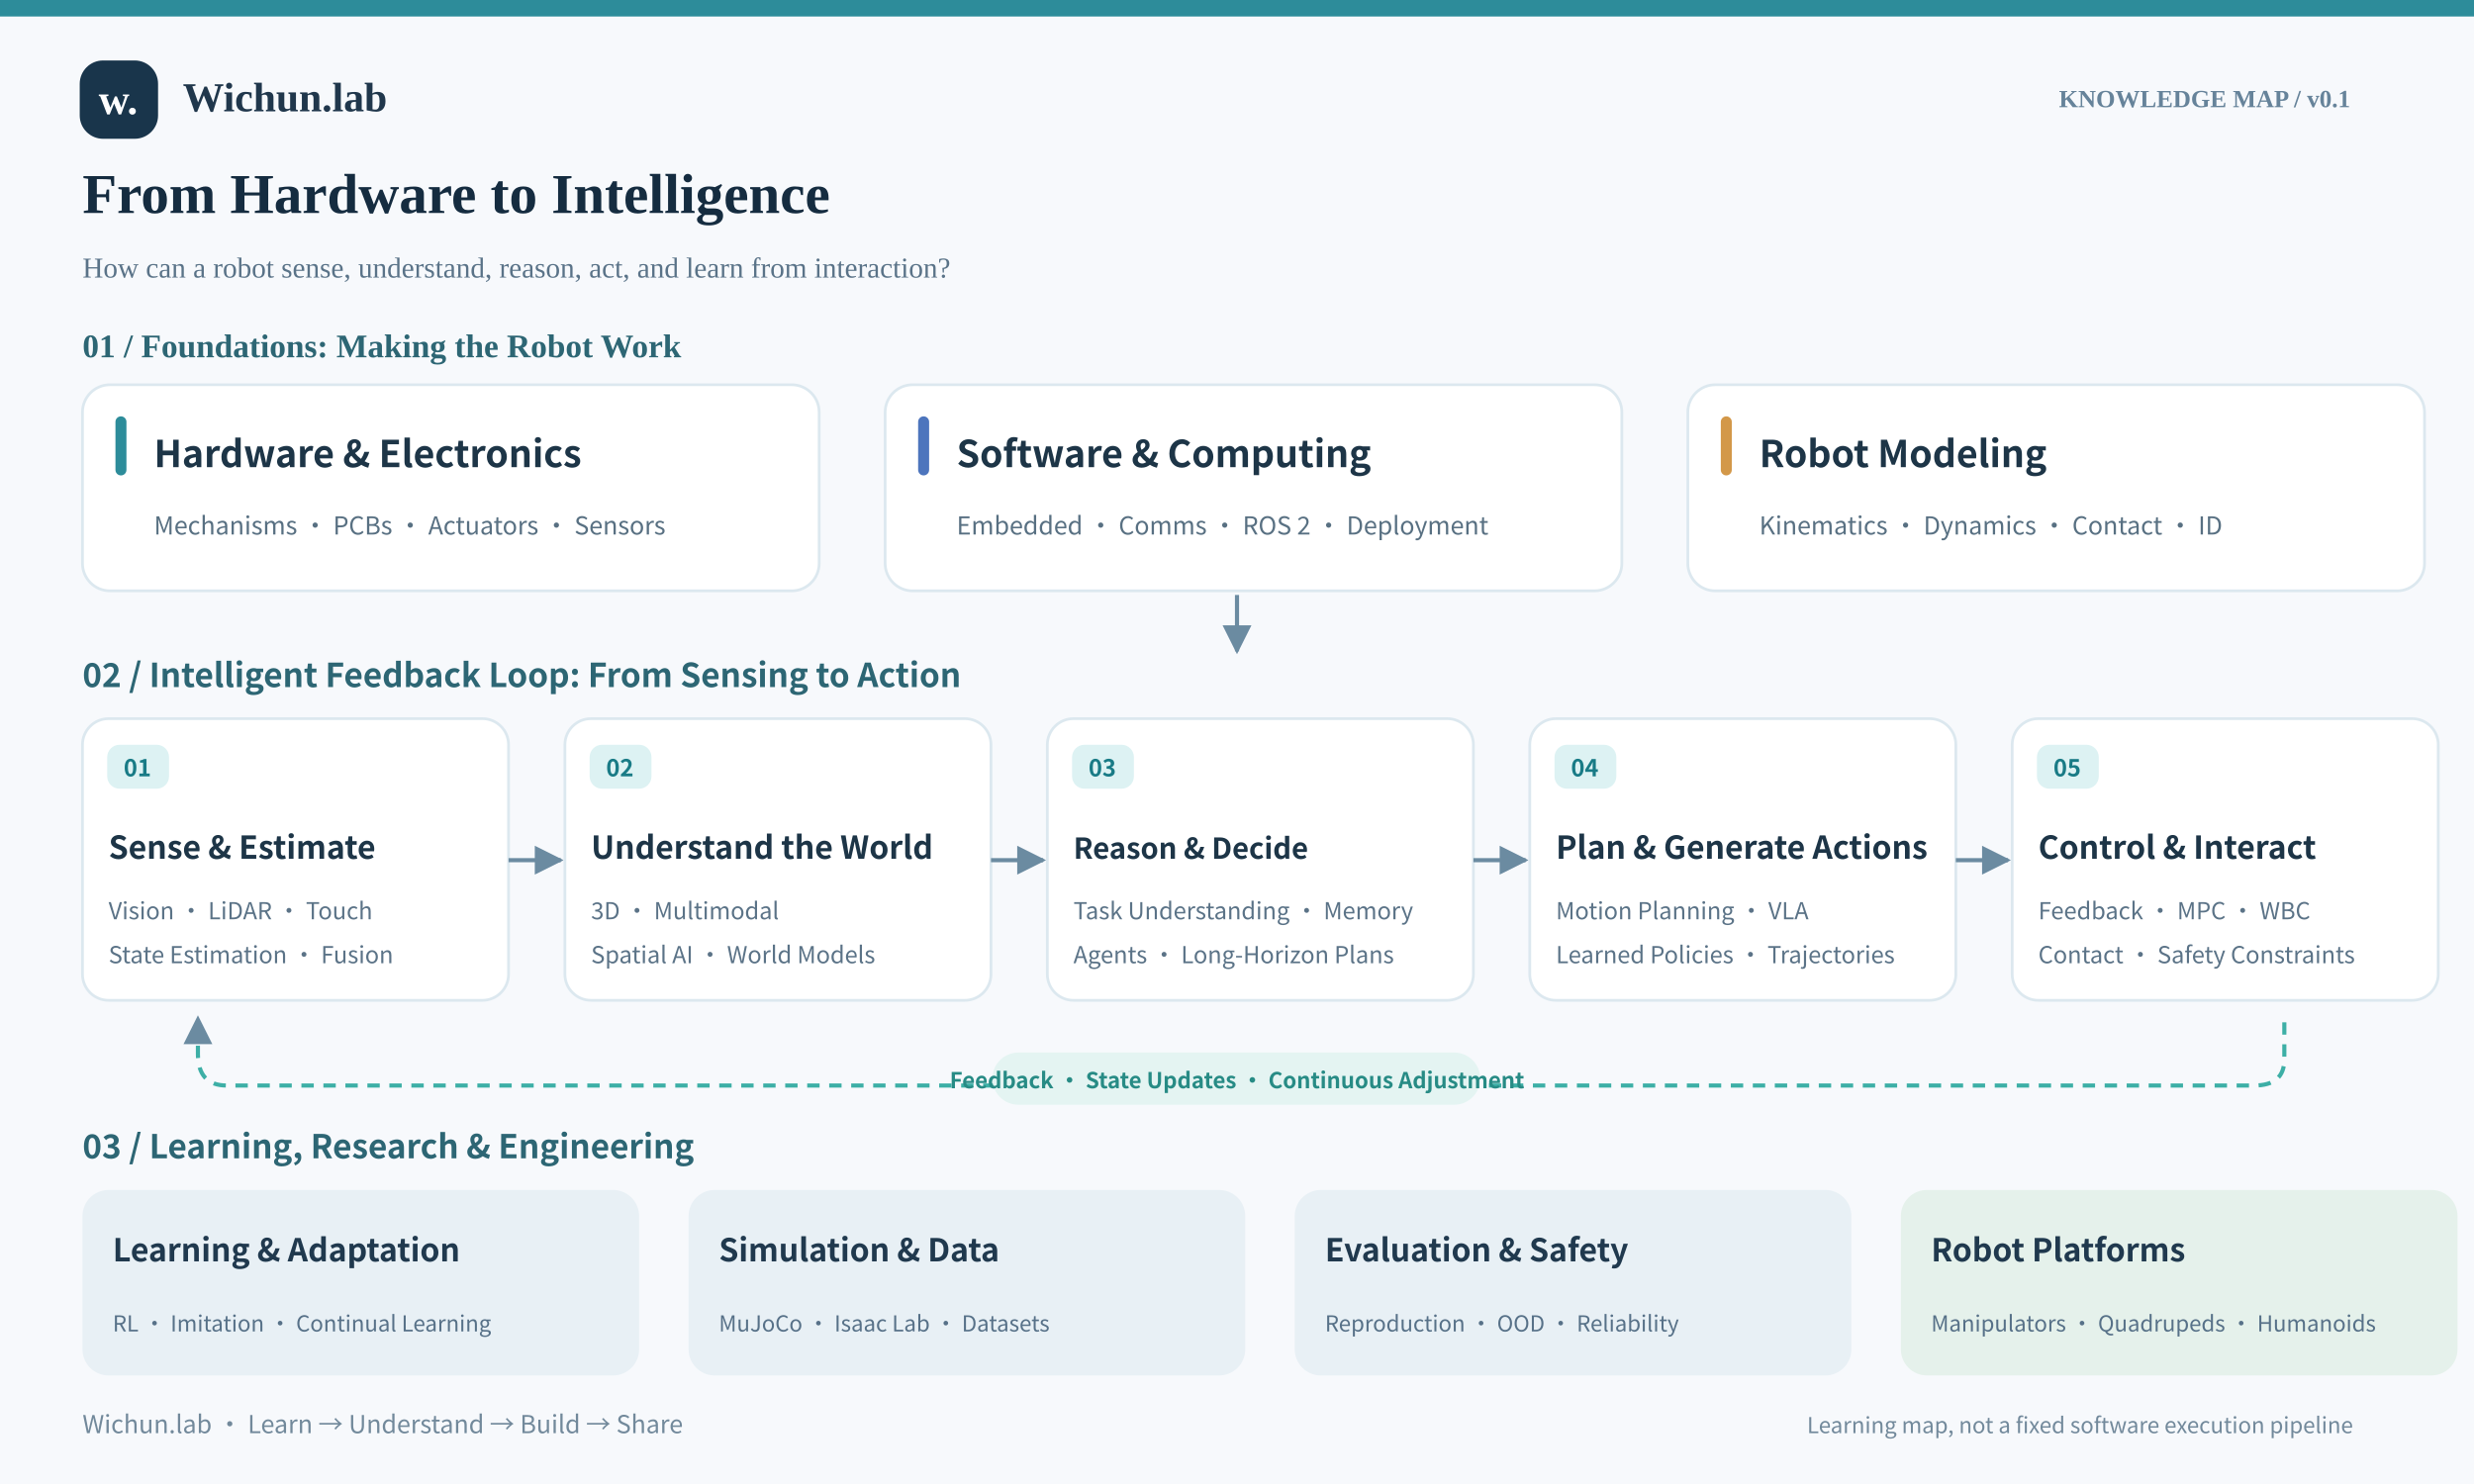
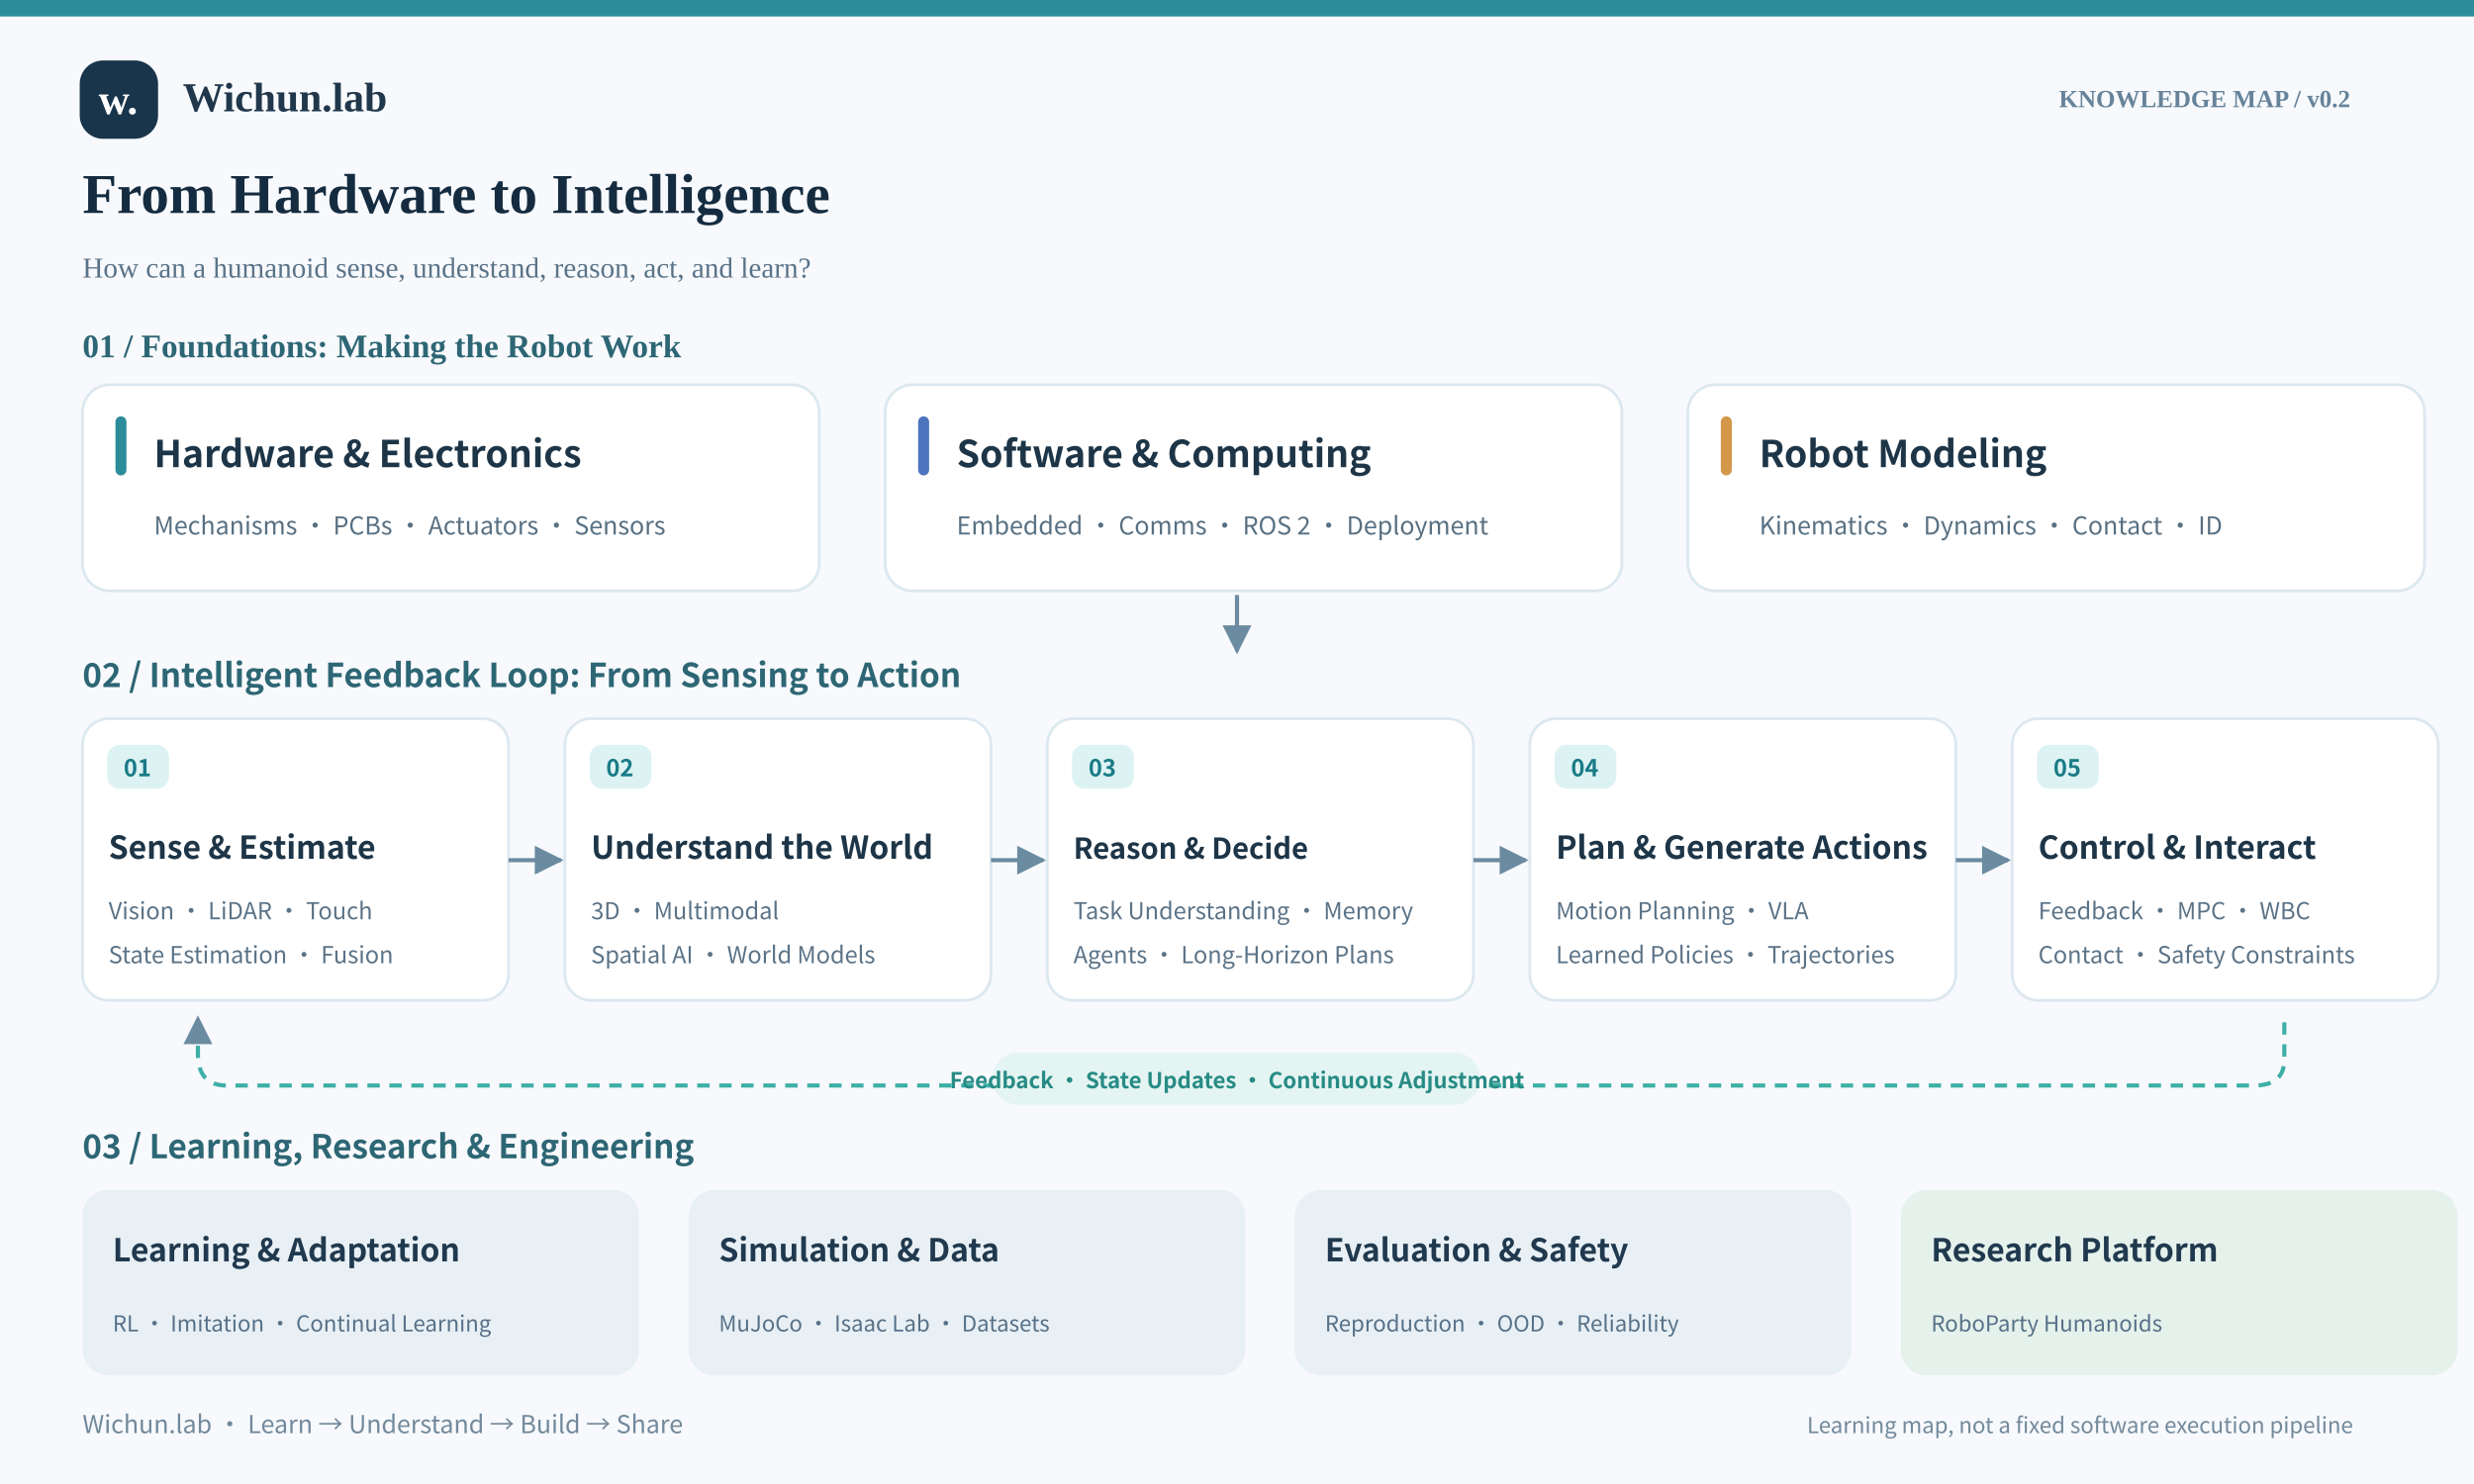
<svg xmlns="http://www.w3.org/2000/svg" width="1800" height="1080" viewBox="0 0 1800 1080">
  <defs>
    <marker id="a" viewBox="0 0 10 10" refX="9" refY="5" markerWidth="7" markerHeight="7" orient="auto">
      <path d="M0 0 L10 5 L0 10Z" fill="#6B8BA1" />
    </marker>
  </defs>
  <rect width="1800" height="1080" fill="#F7F9FC" />
  <rect width="1800" height="12" fill="#2D8C9A" />
  <rect x="58" y="44" width="57" height="57" rx="17" fill="#19354B" />
  <text x="86" y="83" font-size="31" font-weight="700" fill="white" text-anchor="middle">w.</text>
  <text x="133" y="81" font-size="30" font-weight="700" fill="#20374C">Wichun.lab</text>
-   <text x="1710" y="78" font-size="18" font-weight="600" fill="#66839A" text-anchor="end">KNOWLEDGE MAP / v0.1</text>
+   <text x="1710" y="78" font-size="18" font-weight="600" fill="#66839A" text-anchor="end">KNOWLEDGE MAP / v0.2</text>
  <text x="60" y="155" font-size="41" font-weight="700" fill="#152C40">From Hardware to Intelligence</text>
-   <text x="60" y="202" font-size="21" fill="#5A7388">How can a robot sense, understand, reason, act, and learn from interaction?</text>
+   <text x="60" y="202" font-size="21" fill="#5A7388">How can a humanoid sense, understand, reason, act, and learn?</text>
  <text x="60" y="260" font-size="24" font-weight="700" fill="#2D6674">01 / Foundations: Making the Robot Work</text>
  <rect x="60" y="280" width="536" height="150" rx="20" fill="white" stroke="#DCE8EF" stroke-width="2" />
  <rect x="84" y="303" width="8" height="43" rx="4" fill="#2D8C9A" />
  <text x="112" y="340" font-family="Noto Sans CJK SC, Noto Sans, Arial, sans-serif" font-size="27" fill="#1D3547" font-weight="700" text-anchor="start">Hardware &amp; Electronics</text>
  <text x="112" y="389" font-family="Noto Sans CJK SC, Noto Sans, Arial, sans-serif" font-size="18" fill="#587082" font-weight="400" text-anchor="start">Mechanisms · PCBs · Actuators · Sensors</text>
  <rect x="644" y="280" width="536" height="150" rx="20" fill="white" stroke="#DCE8EF" stroke-width="2" />
  <rect x="668" y="303" width="8" height="43" rx="4" fill="#4D75BD" />
  <text x="696" y="340" font-family="Noto Sans CJK SC, Noto Sans, Arial, sans-serif" font-size="27" fill="#1D3547" font-weight="700" text-anchor="start">Software &amp; Computing</text>
  <text x="696" y="389" font-family="Noto Sans CJK SC, Noto Sans, Arial, sans-serif" font-size="18" fill="#587082" font-weight="400" text-anchor="start">Embedded · Comms · ROS 2 · Deployment</text>
  <rect x="1228" y="280" width="536" height="150" rx="20" fill="white" stroke="#DCE8EF" stroke-width="2" />
  <rect x="1252" y="303" width="8" height="43" rx="4" fill="#D39849" />
  <text x="1280" y="340" font-family="Noto Sans CJK SC, Noto Sans, Arial, sans-serif" font-size="27" fill="#1D3547" font-weight="700" text-anchor="start">Robot Modeling</text>
  <text x="1280" y="389" font-family="Noto Sans CJK SC, Noto Sans, Arial, sans-serif" font-size="18" fill="#587082" font-weight="400" text-anchor="start">Kinematics · Dynamics · Contact · ID</text>
  <path d="M900 433V474" stroke="#6B8BA1" stroke-width="3" marker-end="url(#a)" />
  <text x="60" y="500" font-family="Noto Sans CJK SC, Noto Sans, Arial, sans-serif" font-size="24" fill="#2D6674" font-weight="700" text-anchor="start">02 / Intelligent Feedback Loop: From Sensing to Action</text>
  <rect x="60" y="523" width="310" height="205" rx="19" fill="white" stroke="#DCE8EF" stroke-width="2" />
  <rect x="78" y="542" width="45" height="32" rx="9" fill="#DDF2F3" />
  <text x="100" y="565" font-family="Noto Sans CJK SC, Noto Sans, Arial, sans-serif" font-size="17" fill="#197B86" font-weight="700" text-anchor="middle">01</text>
  <text x="79" y="625" font-family="Noto Sans CJK SC, Noto Sans, Arial, sans-serif" font-size="23" fill="#1D3547" font-weight="700" text-anchor="start">Sense &amp; Estimate</text>
  <text x="79" y="669" font-family="Noto Sans CJK SC, Noto Sans, Arial, sans-serif" font-size="17" fill="#5B7387" font-weight="400" text-anchor="start">Vision · LiDAR · Touch</text>
  <text x="79" y="701" font-family="Noto Sans CJK SC, Noto Sans, Arial, sans-serif" font-size="17" fill="#5B7387" font-weight="400" text-anchor="start">State Estimation · Fusion</text>
  <path d="M370 626H408" stroke="#6B8BA1" stroke-width="3" marker-end="url(#a)" />
  <rect x="411" y="523" width="310" height="205" rx="19" fill="white" stroke="#DCE8EF" stroke-width="2" />
  <rect x="429" y="542" width="45" height="32" rx="9" fill="#DDF2F3" />
  <text x="451" y="565" font-family="Noto Sans CJK SC, Noto Sans, Arial, sans-serif" font-size="17" fill="#197B86" font-weight="700" text-anchor="middle">02</text>
  <text x="430" y="625" font-family="Noto Sans CJK SC, Noto Sans, Arial, sans-serif" font-size="23" fill="#1D3547" font-weight="700" text-anchor="start">Understand the World</text>
  <text x="430" y="669" font-family="Noto Sans CJK SC, Noto Sans, Arial, sans-serif" font-size="17" fill="#5B7387" font-weight="400" text-anchor="start">3D · Multimodal</text>
  <text x="430" y="701" font-family="Noto Sans CJK SC, Noto Sans, Arial, sans-serif" font-size="17" fill="#5B7387" font-weight="400" text-anchor="start">Spatial AI · World Models</text>
  <path d="M721 626H759" stroke="#6B8BA1" stroke-width="3" marker-end="url(#a)" />
  <rect x="762" y="523" width="310" height="205" rx="19" fill="white" stroke="#DCE8EF" stroke-width="2" />
  <rect x="780" y="542" width="45" height="32" rx="9" fill="#DDF2F3" />
  <text x="802" y="565" font-family="Noto Sans CJK SC, Noto Sans, Arial, sans-serif" font-size="17" fill="#197B86" font-weight="700" text-anchor="middle">03</text>
  <text x="781" y="625" font-family="Noto Sans CJK SC, Noto Sans, Arial, sans-serif" font-size="21" fill="#1D3547" font-weight="700" text-anchor="start">Reason &amp; Decide</text>
  <text x="781" y="669" font-family="Noto Sans CJK SC, Noto Sans, Arial, sans-serif" font-size="17" fill="#5B7387" font-weight="400" text-anchor="start">Task Understanding · Memory</text>
  <text x="781" y="701" font-family="Noto Sans CJK SC, Noto Sans, Arial, sans-serif" font-size="17" fill="#5B7387" font-weight="400" text-anchor="start">Agents · Long-Horizon Plans</text>
  <path d="M1072 626H1110" stroke="#6B8BA1" stroke-width="3" marker-end="url(#a)" />
  <rect x="1113" y="523" width="310" height="205" rx="19" fill="white" stroke="#DCE8EF" stroke-width="2" />
  <rect x="1131" y="542" width="45" height="32" rx="9" fill="#DDF2F3" />
  <text x="1153" y="565" font-family="Noto Sans CJK SC, Noto Sans, Arial, sans-serif" font-size="17" fill="#197B86" font-weight="700" text-anchor="middle">04</text>
  <text x="1132" y="625" font-family="Noto Sans CJK SC, Noto Sans, Arial, sans-serif" font-size="23" fill="#1D3547" font-weight="700" text-anchor="start">Plan &amp; Generate Actions</text>
  <text x="1132" y="669" font-family="Noto Sans CJK SC, Noto Sans, Arial, sans-serif" font-size="17" fill="#5B7387" font-weight="400" text-anchor="start">Motion Planning · VLA</text>
  <text x="1132" y="701" font-family="Noto Sans CJK SC, Noto Sans, Arial, sans-serif" font-size="17" fill="#5B7387" font-weight="400" text-anchor="start">Learned Policies · Trajectories</text>
  <path d="M1423 626H1461" stroke="#6B8BA1" stroke-width="3" marker-end="url(#a)" />
  <rect x="1464" y="523" width="310" height="205" rx="19" fill="white" stroke="#DCE8EF" stroke-width="2" />
  <rect x="1482" y="542" width="45" height="32" rx="9" fill="#DDF2F3" />
  <text x="1504" y="565" font-family="Noto Sans CJK SC, Noto Sans, Arial, sans-serif" font-size="17" fill="#197B86" font-weight="700" text-anchor="middle">05</text>
  <text x="1483" y="625" font-family="Noto Sans CJK SC, Noto Sans, Arial, sans-serif" font-size="23" fill="#1D3547" font-weight="700" text-anchor="start">Control &amp; Interact</text>
  <text x="1483" y="669" font-family="Noto Sans CJK SC, Noto Sans, Arial, sans-serif" font-size="17" fill="#5B7387" font-weight="400" text-anchor="start">Feedback · MPC · WBC</text>
  <text x="1483" y="701" font-family="Noto Sans CJK SC, Noto Sans, Arial, sans-serif" font-size="17" fill="#5B7387" font-weight="400" text-anchor="start">Contact · Safety Constraints</text>
  <path d="M1662 744V771Q1662 790 1640 790H165Q144 790 144 767V741" stroke="#3DAFA6" fill="none" stroke-width="3" stroke-dasharray="9 7" marker-end="url(#a)" />
  <rect x="722" y="766" width="355" height="38" rx="19" fill="#E4F4F2" />
  <text x="900" y="792" font-family="Noto Sans CJK SC, Noto Sans, Arial, sans-serif" font-size="16" fill="#278B85" font-weight="700" text-anchor="middle">Feedback · State Updates · Continuous Adjustment</text>
  <text x="60" y="843" font-family="Noto Sans CJK SC, Noto Sans, Arial, sans-serif" font-size="24" fill="#2D6674" font-weight="700" text-anchor="start">03 / Learning, Research &amp; Engineering</text>
  <rect x="60" y="866" width="405" height="135" rx="19" fill="#E8F0F5" />
  <text x="82" y="918" font-family="Noto Sans CJK SC, Noto Sans, Arial, sans-serif" font-size="23" fill="#20394E" font-weight="700" text-anchor="start">Learning &amp; Adaptation</text>
  <text x="82" y="969" font-family="Noto Sans CJK SC, Noto Sans, Arial, sans-serif" font-size="16" fill="#577188" font-weight="400" text-anchor="start">RL · Imitation · Continual Learning</text>
  <rect x="501" y="866" width="405" height="135" rx="19" fill="#E8F0F5" />
  <text x="523" y="918" font-family="Noto Sans CJK SC, Noto Sans, Arial, sans-serif" font-size="23" fill="#20394E" font-weight="700" text-anchor="start">Simulation &amp; Data</text>
  <text x="523" y="969" font-family="Noto Sans CJK SC, Noto Sans, Arial, sans-serif" font-size="16" fill="#577188" font-weight="400" text-anchor="start">MuJoCo · Isaac Lab · Datasets</text>
  <rect x="942" y="866" width="405" height="135" rx="19" fill="#E8F0F5" />
  <text x="964" y="918" font-family="Noto Sans CJK SC, Noto Sans, Arial, sans-serif" font-size="23" fill="#20394E" font-weight="700" text-anchor="start">Evaluation &amp; Safety</text>
  <text x="964" y="969" font-family="Noto Sans CJK SC, Noto Sans, Arial, sans-serif" font-size="16" fill="#577188" font-weight="400" text-anchor="start">Reproduction · OOD · Reliability</text>
  <rect x="1383" y="866" width="405" height="135" rx="19" fill="#E5F1EB" />
-   <text x="1405" y="918" font-family="Noto Sans CJK SC, Noto Sans, Arial, sans-serif" font-size="23" fill="#20394E" font-weight="700" text-anchor="start">Robot Platforms</text>
-   <text x="1405" y="969" font-family="Noto Sans CJK SC, Noto Sans, Arial, sans-serif" font-size="16" fill="#577188" font-weight="400" text-anchor="start">Manipulators · Quadrupeds · Humanoids</text>
+   <text x="1405" y="918" font-family="Noto Sans CJK SC, Noto Sans, Arial, sans-serif" font-size="23" fill="#20394E" font-weight="700" text-anchor="start">Research Platform</text>
+   <text x="1405" y="969" font-family="Noto Sans CJK SC, Noto Sans, Arial, sans-serif" font-size="16" fill="#577188" font-weight="400" text-anchor="start">RoboParty Humanoids</text>
  <text x="60" y="1043" font-family="Noto Sans CJK SC, Noto Sans, Arial, sans-serif" font-size="18" fill="#72899B" font-weight="400" text-anchor="start">Wichun.lab  ·  Learn → Understand → Build → Share</text>
  <text x="1712" y="1043" font-family="Noto Sans CJK SC, Noto Sans, Arial, sans-serif" font-size="16" fill="#72899B" font-weight="400" text-anchor="end">Learning map, not a fixed software execution pipeline</text>
</svg>
